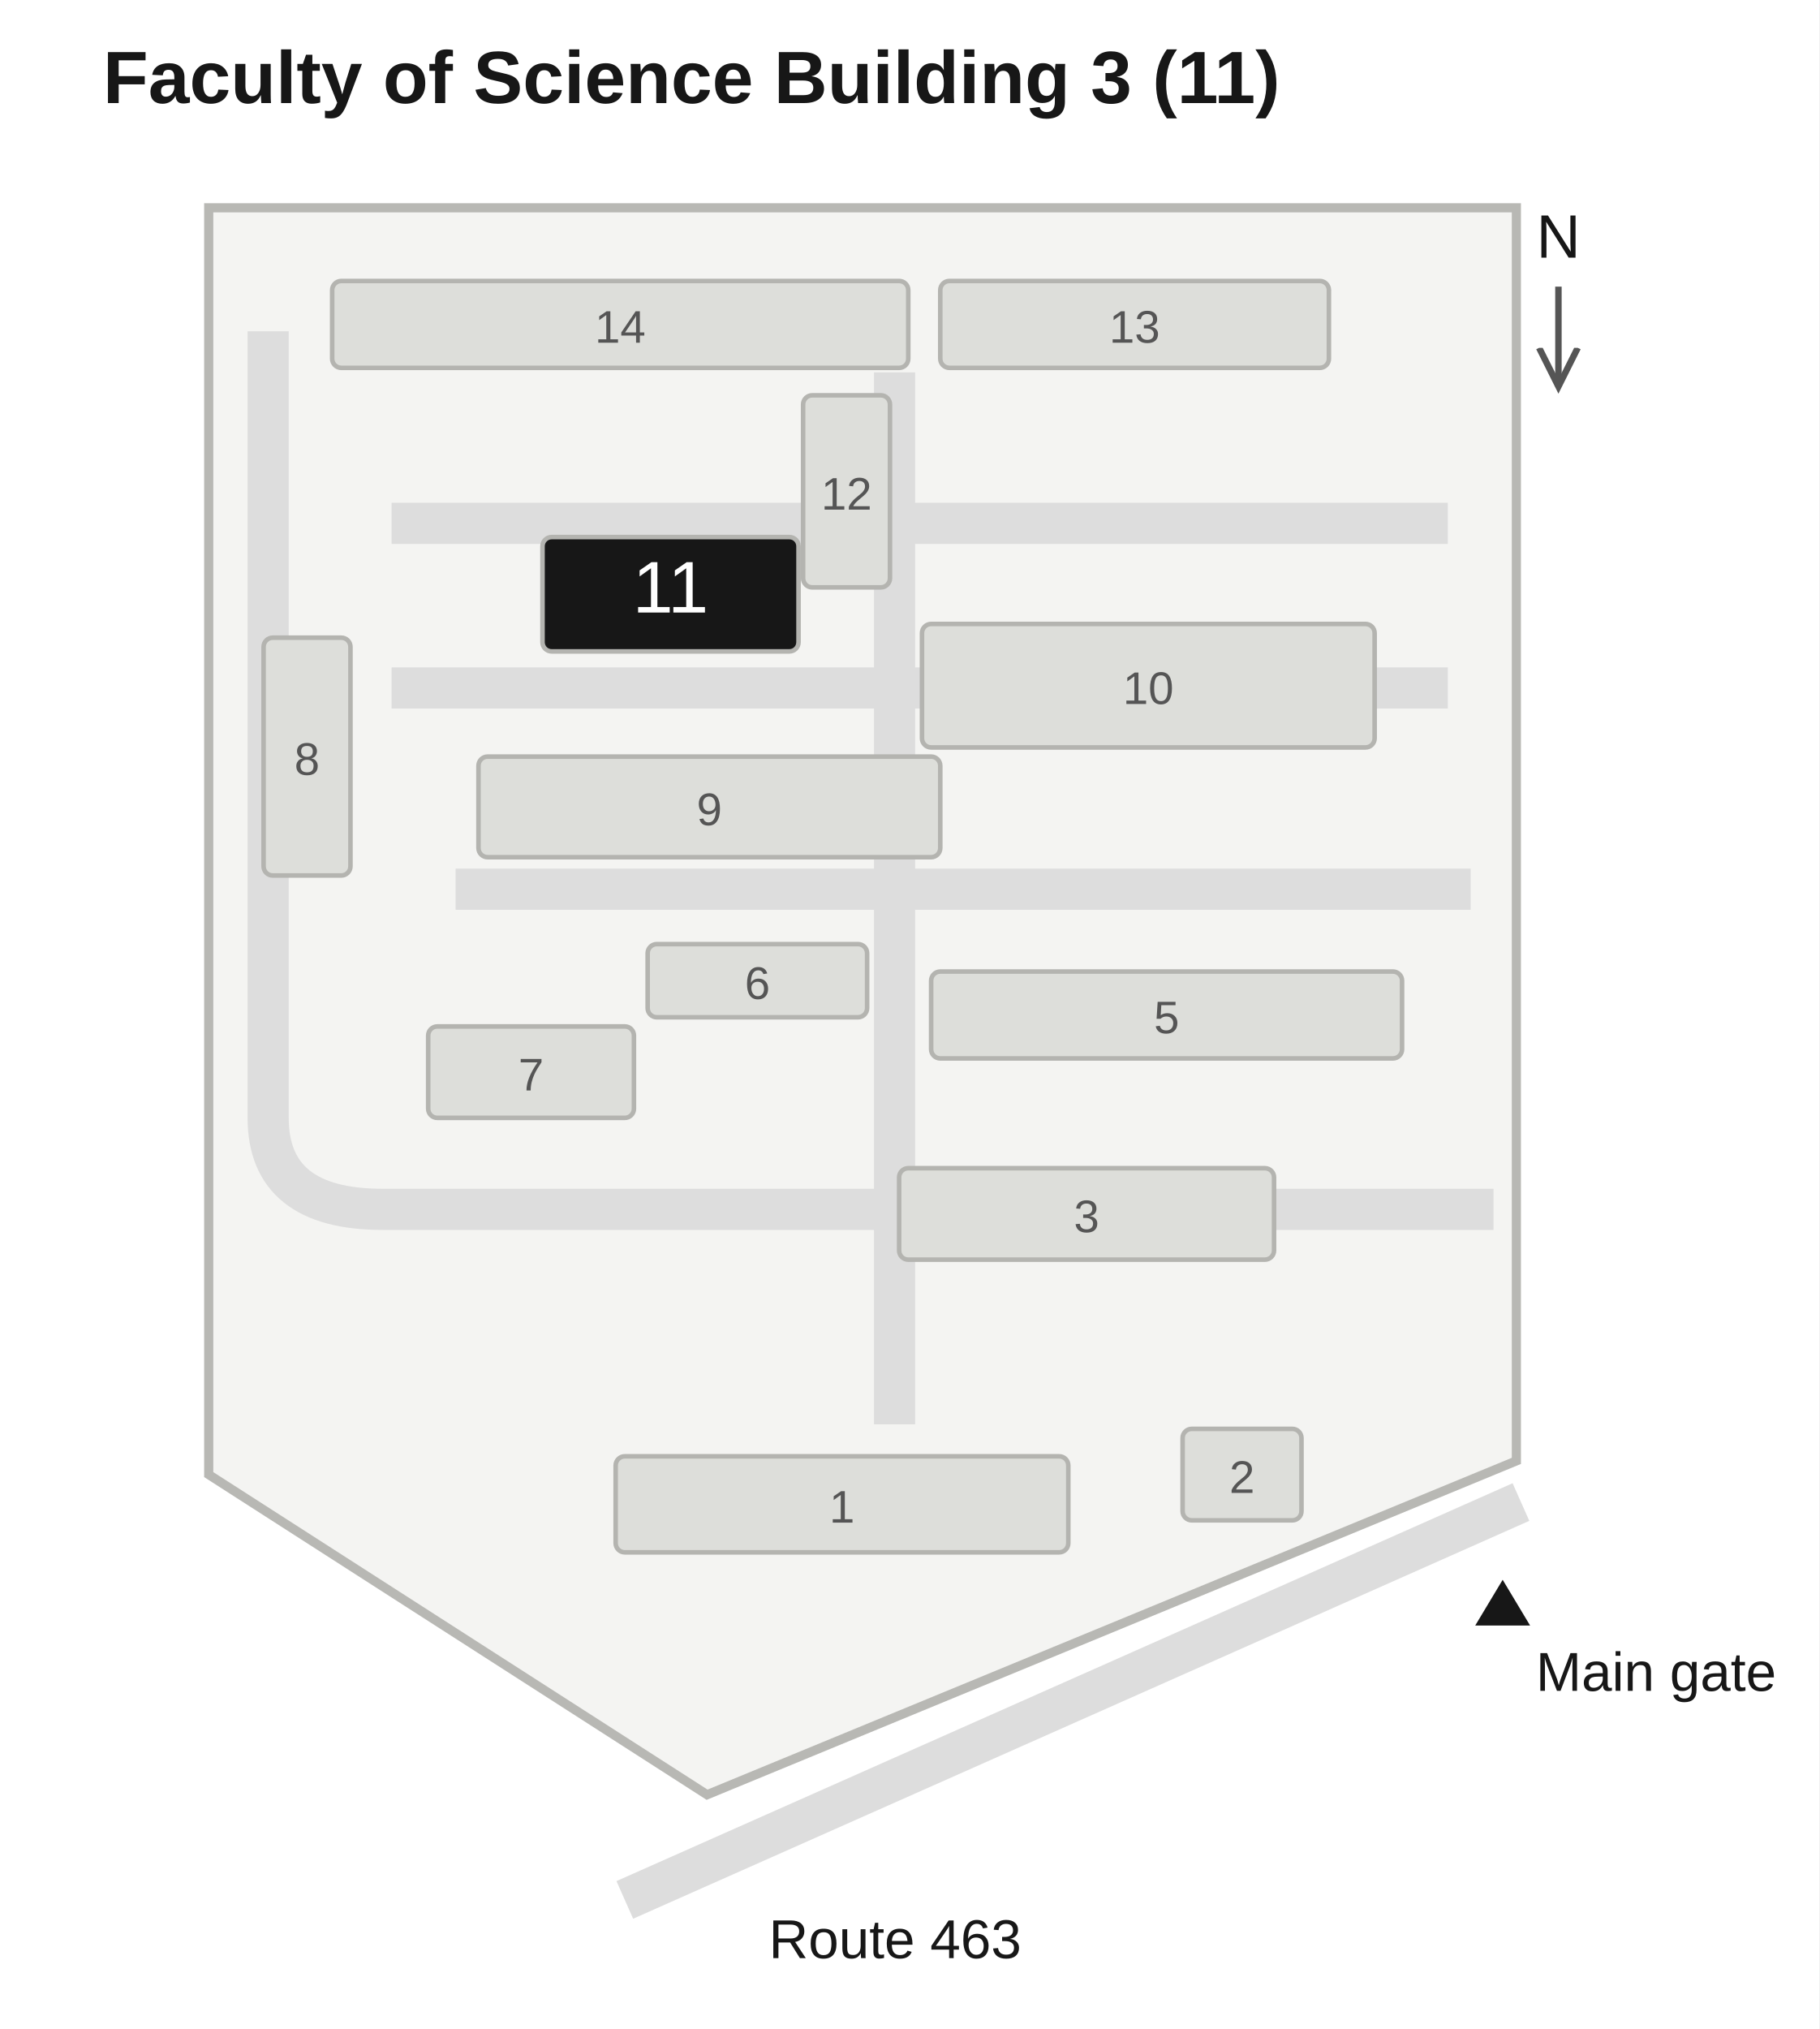
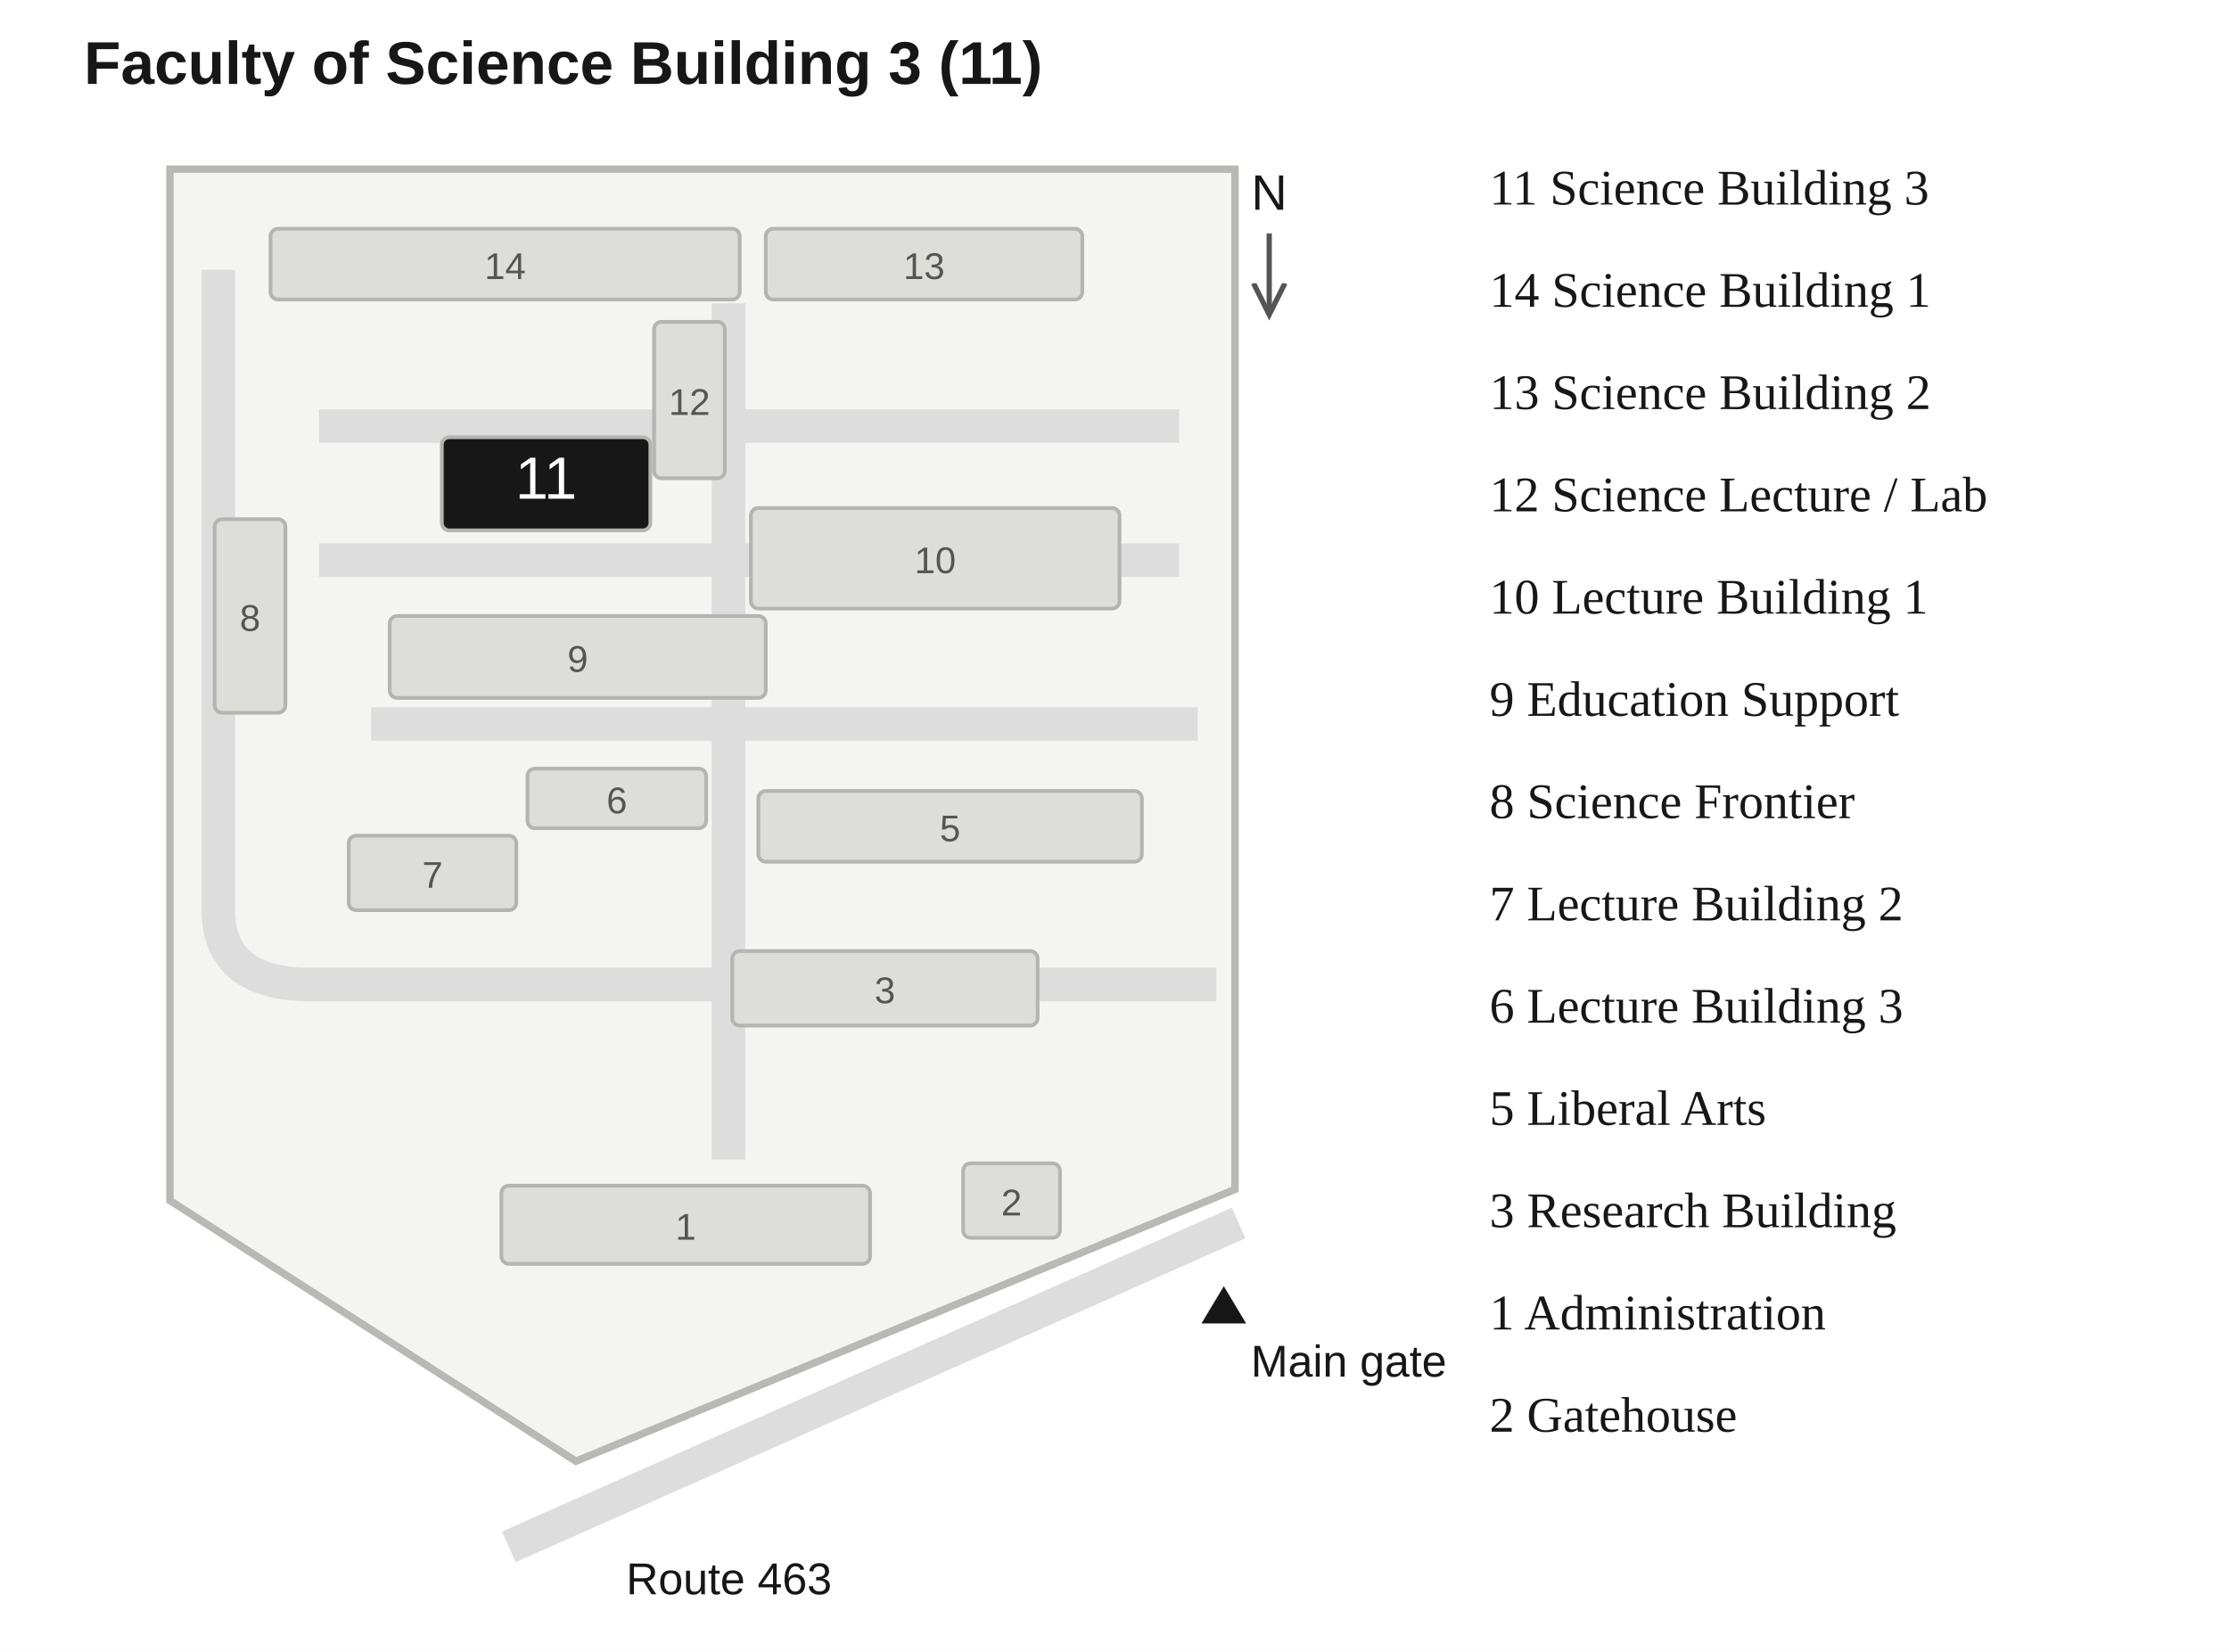
- <svg xmlns="http://www.w3.org/2000/svg" viewBox="0 0 565 630">
-   <rect width="565" height="630" fill="#fff" />
+ <svg xmlns="http://www.w3.org/2000/svg" viewBox="0 0 850 630">
+   <rect width="850" height="630" fill="#fff" />
  <defs>
    <marker id="arrow" markerWidth="8" markerHeight="8" refX="6" refY="4" orient="auto">
      <path d="M0 1L6 4L0 7" fill="none" stroke="#555" />
    </marker>
  </defs>
  <g font-family="Arial, Hiragino Kaku Gothic ProN, sans-serif" fill="#171717">
    <g transform="translate(35 56) scale(1.42) translate(-440 -935)">
      <path d="M461 941H747V1215L570 1288L461 1218Z" fill="#f4f4f2" stroke="#b8b8b4" stroke-width="2" />
      <path d="M474 968V1140Q474 1160 499 1160H742M501 1010H732M501 1046H732M515 1090H737M611 977V1207M748 1224L552 1311" fill="none" stroke="#ddd" stroke-width="9" />
      <rect x="488" y="957" width="126" height="19" rx="2" fill="#dddeda" stroke="#b4b4b0" />
      <text x="551.0" y="970.5" text-anchor="middle" font-size="10" fill="#555">14</text>
      <rect x="621" y="957" width="85" height="19" rx="2" fill="#dddeda" stroke="#b4b4b0" />
      <text x="663.5" y="970.5" text-anchor="middle" font-size="10" fill="#555">13</text>
      <rect x="591" y="982" width="19" height="42" rx="2" fill="#dddeda" stroke="#b4b4b0" />
      <text x="600.5" y="1007.0" text-anchor="middle" font-size="10" fill="#555">12</text>
      <rect x="534" y="1013" width="56" height="25" rx="2" fill="#171717" stroke="#b4b4b0" />
      <text x="562.0" y="1029.5" text-anchor="middle" font-size="16" fill="#fff">11</text>
      <rect x="617" y="1032" width="99" height="27" rx="2" fill="#dddeda" stroke="#b4b4b0" />
      <text x="666.5" y="1049.5" text-anchor="middle" font-size="10" fill="#555">10</text>
      <rect x="520" y="1061" width="101" height="22" rx="2" fill="#dddeda" stroke="#b4b4b0" />
      <text x="570.5" y="1076.0" text-anchor="middle" font-size="10" fill="#555">9</text>
      <rect x="473" y="1035" width="19" height="52" rx="2" fill="#dddeda" stroke="#b4b4b0" />
      <text x="482.5" y="1065.0" text-anchor="middle" font-size="10" fill="#555">8</text>
      <rect x="619" y="1108" width="103" height="19" rx="2" fill="#dddeda" stroke="#b4b4b0" />
      <text x="670.5" y="1121.5" text-anchor="middle" font-size="10" fill="#555">5</text>
      <rect x="557" y="1102" width="48" height="16" rx="2" fill="#dddeda" stroke="#b4b4b0" />
      <text x="581.0" y="1114.0" text-anchor="middle" font-size="10" fill="#555">6</text>
      <rect x="509" y="1120" width="45" height="20" rx="2" fill="#dddeda" stroke="#b4b4b0" />
      <text x="531.5" y="1134.0" text-anchor="middle" font-size="10" fill="#555">7</text>
      <rect x="612" y="1151" width="82" height="20" rx="2" fill="#dddeda" stroke="#b4b4b0" />
      <text x="653.0" y="1165.0" text-anchor="middle" font-size="10" fill="#555">3</text>
      <rect x="674" y="1208" width="26" height="20" rx="2" fill="#dddeda" stroke="#b4b4b0" />
      <text x="687.0" y="1222.0" text-anchor="middle" font-size="10" fill="#555">2</text>
      <rect x="550" y="1214" width="99" height="21" rx="2" fill="#dddeda" stroke="#b4b4b0" />
      <text x="599.5" y="1228.5" text-anchor="middle" font-size="10" fill="#555">1</text>
      <path d="M744 1241l-6 10h12z" fill="#171717" />
    </g>
    <text x="32" y="32" text-anchor="start" font-size="23" font-weight="600">Faculty of Science Building 3 (11)</text>
    <text x="484" y="80" text-anchor="middle" font-size="19" font-weight="400">N</text>
    <path d="M484 89L484 120" fill="none" stroke="#555" stroke-width="2" marker-end="url(#arrow)" />
    <text x="477" y="525" text-anchor="start" font-size="17" font-weight="400">Main gate</text>
    <text x="278" y="608" text-anchor="middle" font-size="17" font-weight="400">Route 463</text>
  </g>
+   <g>
+     <text x="568" y="78" font-size="19" fill="#171717">11  Science Building 3</text>
+     <text x="568" y="117" font-size="19" fill="#171717">14  Science Building 1</text>
+     <text x="568" y="156" font-size="19" fill="#171717">13  Science Building 2</text>
+     <text x="568" y="195" font-size="19" fill="#171717">12  Science Lecture / Lab</text>
+     <text x="568" y="234" font-size="19" fill="#171717">10  Lecture Building 1</text>
+     <text x="568" y="273" font-size="19" fill="#171717">9  Education Support</text>
+     <text x="568" y="312" font-size="19" fill="#171717">8  Science Frontier</text>
+     <text x="568" y="351" font-size="19" fill="#171717">7  Lecture Building 2</text>
+     <text x="568" y="390" font-size="19" fill="#171717">6  Lecture Building 3</text>
+     <text x="568" y="429" font-size="19" fill="#171717">5  Liberal Arts</text>
+     <text x="568" y="468" font-size="19" fill="#171717">3  Research Building</text>
+     <text x="568" y="507" font-size="19" fill="#171717">1  Administration</text>
+     <text x="568" y="546" font-size="19" fill="#171717">2  Gatehouse</text>
+   </g>
</svg>
